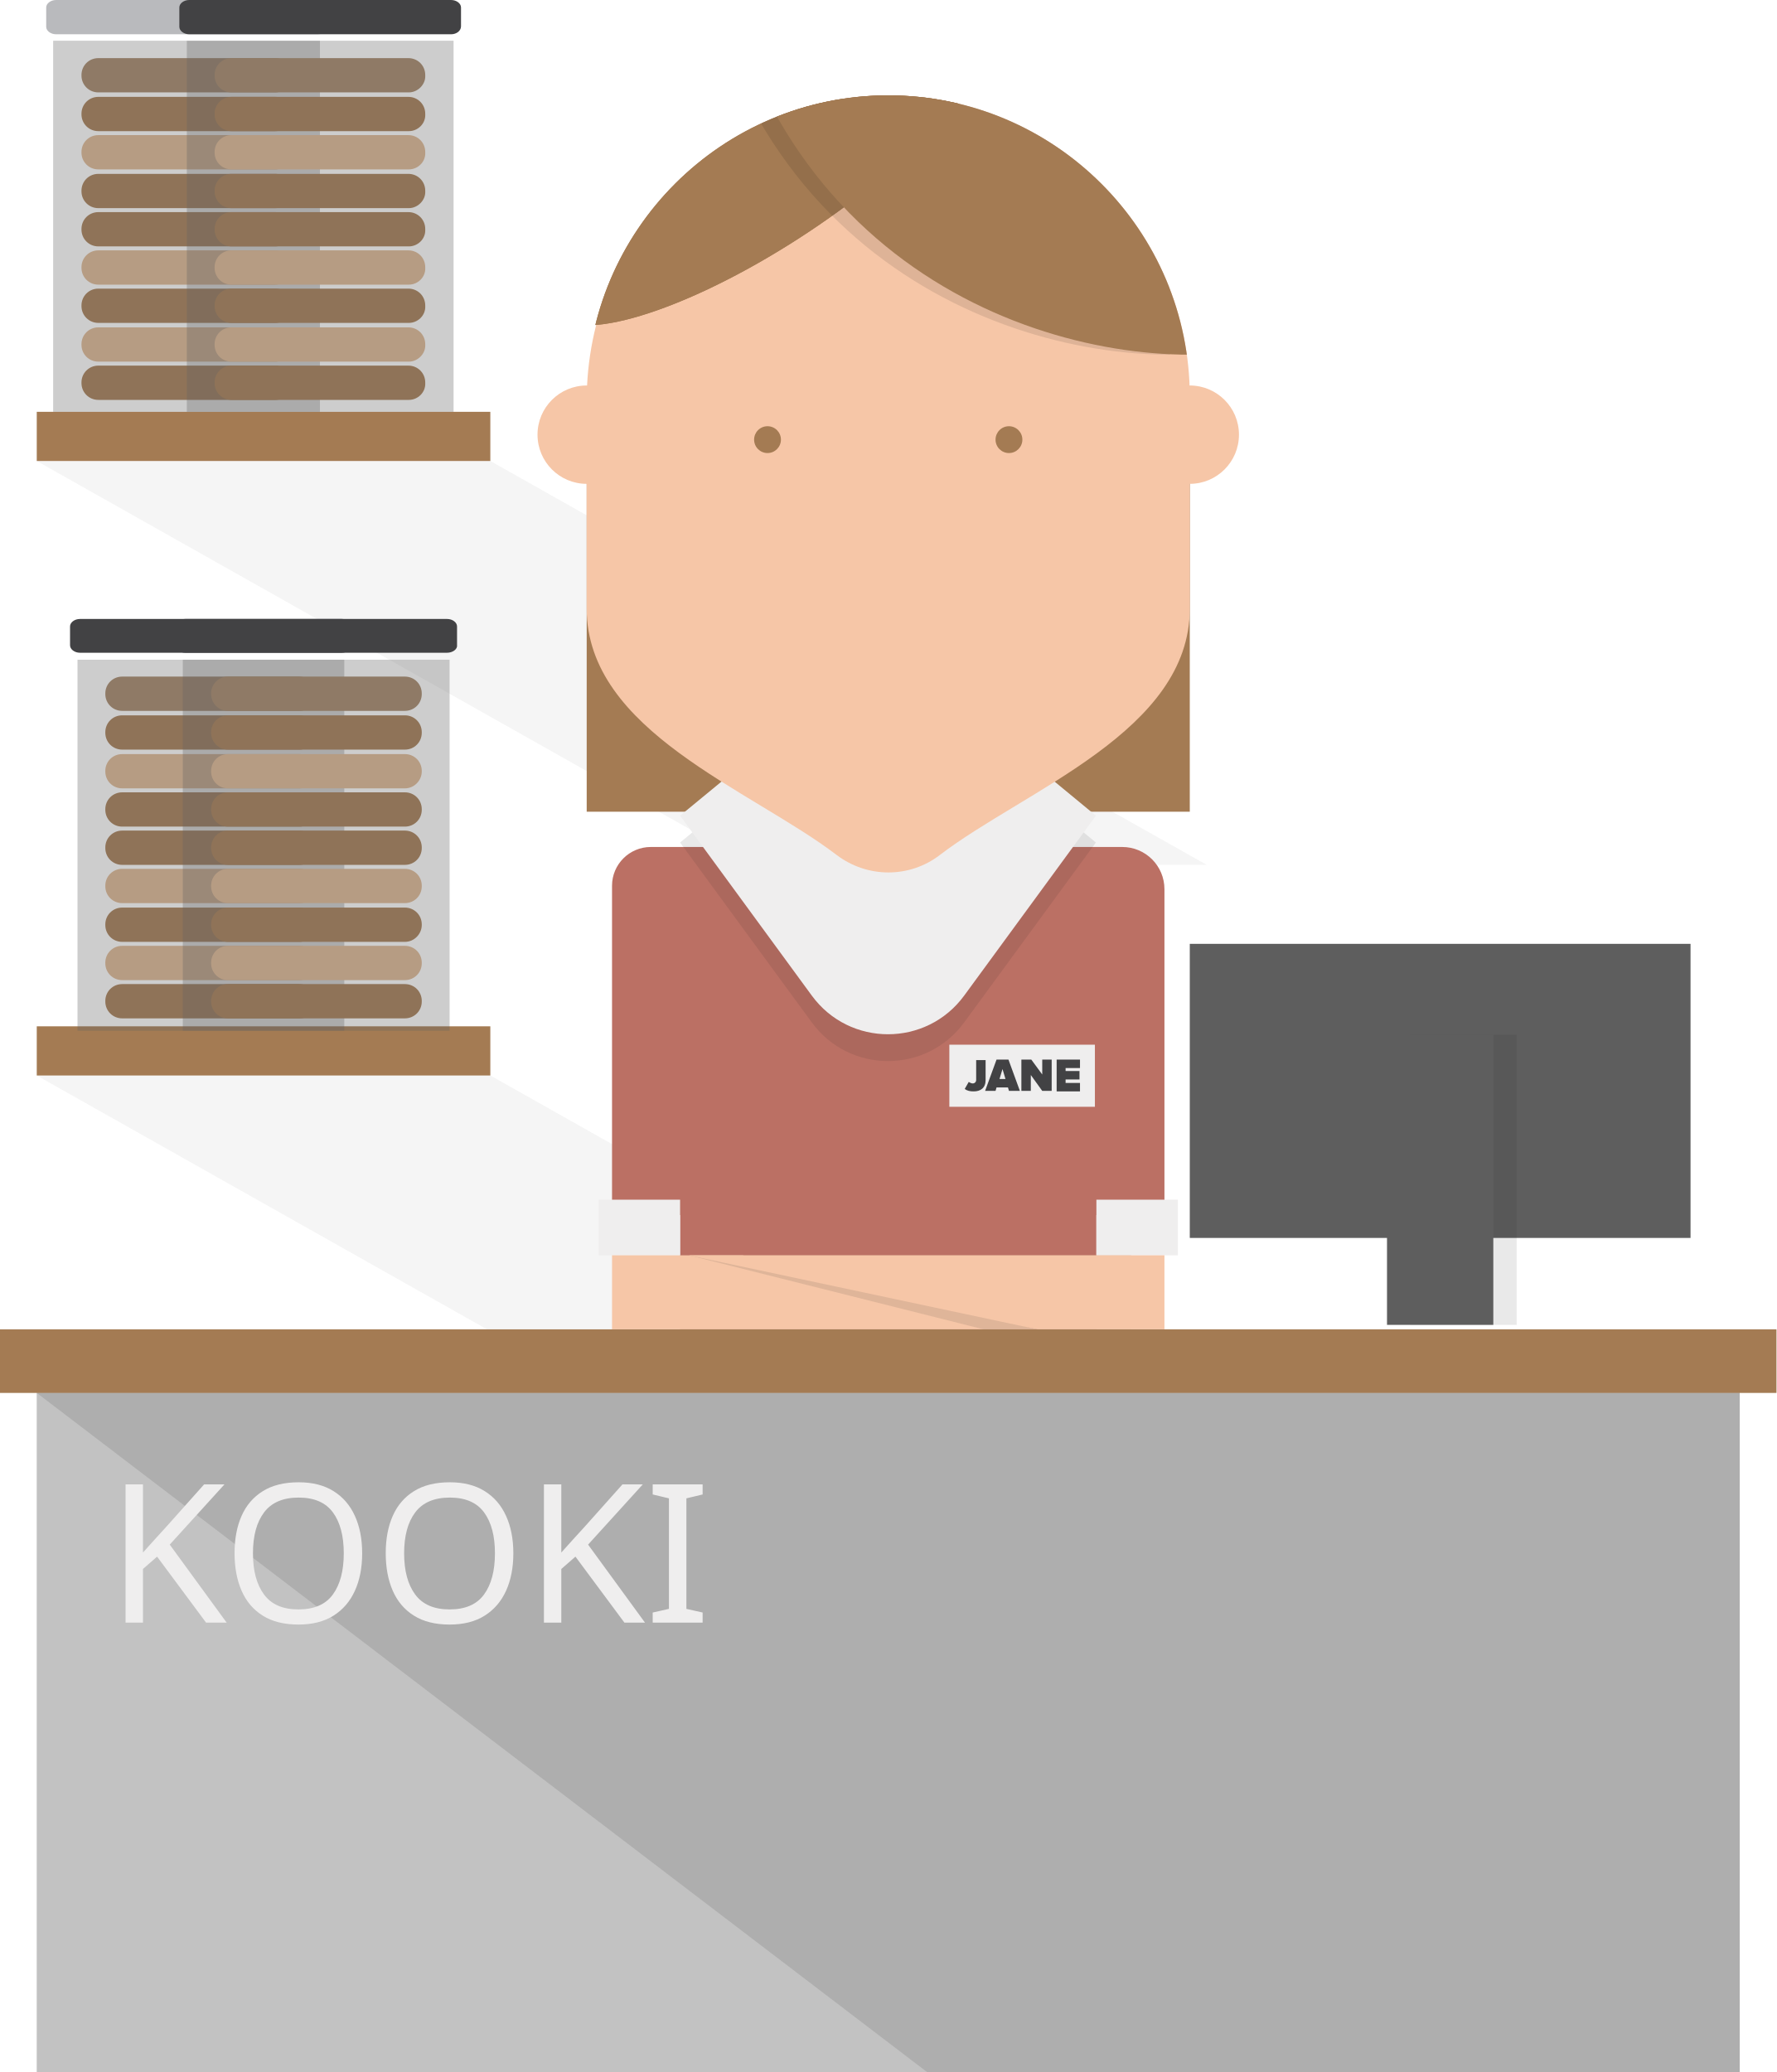
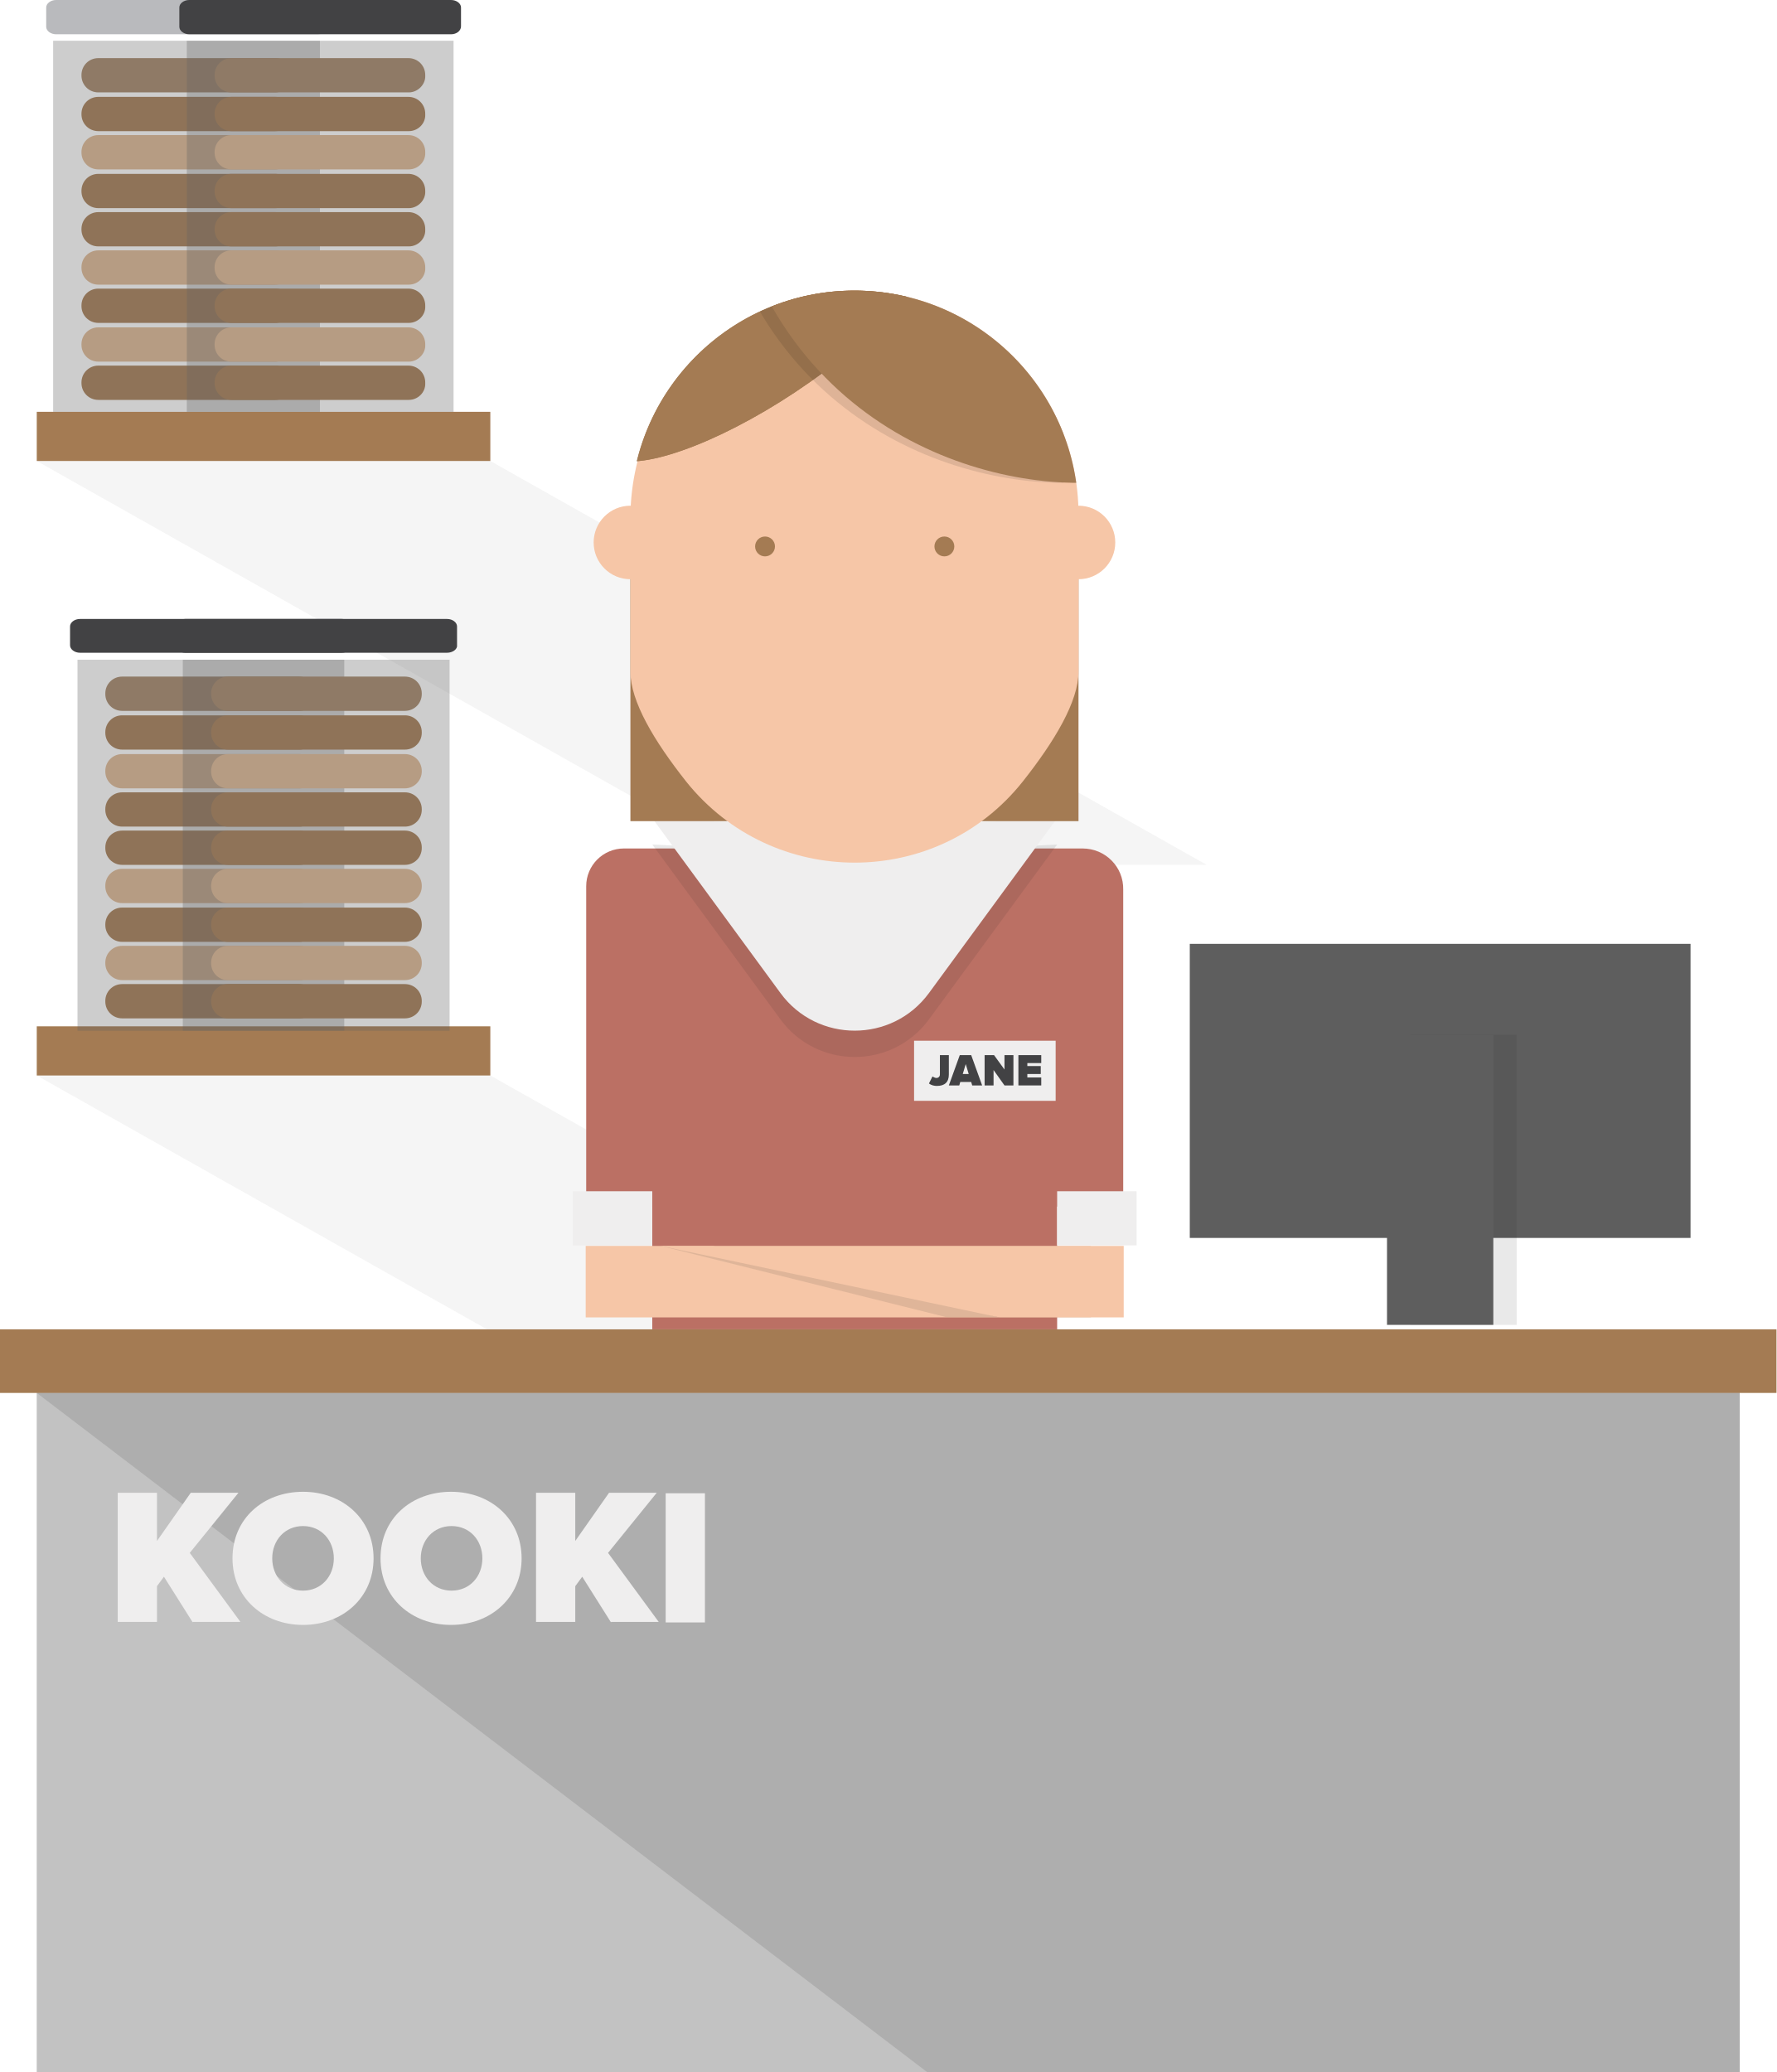
<svg xmlns="http://www.w3.org/2000/svg" xmlns:xlink="http://www.w3.org/1999/xlink" version="1.1" id="Layer_1" x="0px" y="0px" viewBox="0 0 357.6 417.1" enable-background="new 0 0 357.6 417.1" xml:space="preserve">
  <g>
    <polygon opacity="0.2" fill="#CCCCCC" points="242.9,174.1 151.6,174.1 7.4,92.8 98.7,92.8  " />
    <polygon opacity="0.2" fill="#CCCCCC" points="242.9,297.8 151.6,297.8 7.4,216.5 98.7,216.5  " />
-     <g>
-       <rect x="118.1" y="81.7" fill="#A47B53" width="121.4" height="81.7" />
-       <path fill="#BB7064" d="M225.9,170.5h-5.2h-83.8h0H131c-4.3,0-7.8,3.5-7.8,7.8v66.3h13.7v95.8h83.8v-95.8h13.7V179    C234.4,174.3,230.6,170.5,225.9,170.5z" />
-       <g>
-         <g opacity="0.1">
-           <path fill="#231F20" d="M178.8,135.1l-41.9,34.5l26.5,36.2c7.6,10.4,23.1,10.4,30.7,0l26.5-36.2L178.8,135.1z" />
-         </g>
-         <g>
-           <path fill="#EFEEEE" d="M178.8,129.7l-41.9,34.5l26.5,36.2c7.6,10.4,23.1,10.4,30.7,0l26.5-36.2L178.8,129.7z" />
-         </g>
-       </g>
-       <g>
-         <path fill="#F6C6A7" d="M189.2,172.1c-6.1,4.7-14.6,4.7-20.8,0c-17.3-13.2-50.3-24.9-50.3-49.6V80.7c0-33.5,26.8-61.2,60.2-61.5     c33.7-0.2,61.2,27,61.2,60.7v42.6C239.5,147.2,206.5,158.9,189.2,172.1z" />
-       </g>
-       <g>
-         <defs>
-           <path id="SVGID_1_" d="M178.8,180.1c-33.5,0-60.7-27.2-60.7-60.7V79.9c0-33.5,27.2-60.7,60.7-60.7s60.7,27.2,60.7,60.7v39.5      C239.5,153,212.3,180.1,178.8,180.1z" />
-         </defs>
-         <clipPath id="SVGID_2_">
-           <use xlink:href="#SVGID_1_" overflow="visible" />
-         </clipPath>
-         <g clip-path="url(#SVGID_2_)">
-           <defs>
-             <path id="SVGID_3_" d="M118.1,65.5c23.8,0,94.9-43.6,94.9-87.4s-57.6-13.9-57.6-13.9L101,26.8L118.1,65.5z" />
-           </defs>
-           <use xlink:href="#SVGID_3_" overflow="visible" fill="#A47B53" />
-           <clipPath id="SVGID_4_">
-             <use xlink:href="#SVGID_3_" overflow="visible" />
-           </clipPath>
-           <g clip-path="url(#SVGID_4_)">
-             <path fill="#A47B53" d="M178.8,171.4c-33.5,0-60.7-27.2-60.7-60.7V71.1c0-33.5,27.2-60.7,60.7-60.7s60.7,27.2,60.7,60.7v39.5       C239.5,144.2,212.3,171.4,178.8,171.4z" />
-           </g>
-         </g>
-         <g clip-path="url(#SVGID_2_)">
-           <g opacity="0.1">
-             <path fill="#010101" d="M235.5,71.4c-37.9,0-97.9-25.6-97.9-111.1s97.9,22.8,97.9,22.8V71.4z" />
-           </g>
-           <g>
-             <path fill="#A47B53" d="M239.5,71.4c-37.9,0-97.9-25.6-97.9-111.1s97.9,22.8,97.9,22.8V71.4z" />
-           </g>
-         </g>
-       </g>
-       <g>
-         <circle fill="#A47B53" cx="154.5" cy="88.5" r="2.7" />
-         <circle fill="#A47B53" cx="203.1" cy="88.5" r="2.7" />
-       </g>
-       <circle fill="#F6C6A7" cx="239.5" cy="87.5" r="9.9" />
-       <circle fill="#F6C6A7" cx="118.1" cy="87.5" r="9.9" />
-       <rect x="220.7" y="241.5" fill="#EFEEEE" width="16.4" height="11.2" />
-       <rect x="120.5" y="241.5" fill="#EFEEEE" width="16.4" height="11.2" />
-       <g>
-         <polygon fill="#F6C6A7" points="123.2,252.7 123.2,267.6 208.8,267.6 149.5,252.7    " />
-         <polygon opacity="0.48" fill="#C6A28A" points="138.7,252.7 198,267.6 227.7,267.6 227.7,252.7    " />
-         <polygon fill="#F6C6A7" points="138.7,252.7 208.8,267.6 234.4,267.6 234.4,252.7    " />
-       </g>
-       <rect x="7.4" y="267.6" fill="#EFEEEE" width="342.8" height="149.5" />
-       <rect x="7.4" y="274" fill="#C2C2C2" width="342.8" height="143.1" />
-       <polygon opacity="0.2" fill="#5E5E5E" points="350.2,417.1 186.6,417.1 7.4,280.4 350.2,280.4   " />
-       <rect x="0" y="267.6" fill="#A47B53" width="357.6" height="12.8" />
-     </g>
-     <rect x="239.5" y="190" fill="#5E5E5E" width="100.8" height="59.2" />
-     <g>
-       <g opacity="0.1">
-         <rect x="283.9" y="208.3" fill="#231F20" width="21.4" height="58.4" />
-       </g>
-       <g>
-         <rect x="279.2" y="208.3" fill="#5E5E5E" width="21.4" height="58.4" />
-       </g>
-     </g>
-     <g opacity="0.3">
-       <defs>
-         <rect id="SVGID_5_" x="7.4" y="280.4" opacity="0.3" width="342.8" height="136.7" />
-       </defs>
-       <clipPath id="SVGID_6_">
-         <use xlink:href="#SVGID_5_" overflow="visible" />
-       </clipPath>
-     </g>
-     <text transform="matrix(1 0 0 1 21.4978 326.6382)" fill="#EFEEEE" font-family="'ProximaNova-Black'" font-size="38.968">KOOKI</text>
    <g>
      <rect x="7.4" y="206.6" fill="#A47B53" width="91.3" height="9.9" />
      <g>
        <path fill="#424244" d="M68.8,131.4H16.1c-1.1,0-2-0.7-2-1.5v-3.8c0-0.8,0.9-1.5,2-1.5h52.7c1.1,0,2,0.7,2,1.5v3.8     C70.8,130.7,69.9,131.4,68.8,131.4z" />
        <path fill="#A47B53" d="M60.3,150.9H24.6c-1.9,0-3.4-1.5-3.4-3.4v-0.1c0-1.9,1.5-3.4,3.4-3.4h35.6c1.9,0,3.4,1.5,3.4,3.4v0.1     C63.7,149.4,62.1,150.9,60.3,150.9z" />
        <path fill="#A48668" d="M60.3,143.1H24.6c-1.9,0-3.4-1.5-3.4-3.4v-0.1c0-1.9,1.5-3.4,3.4-3.4h35.6c1.9,0,3.4,1.5,3.4,3.4v0.1     C63.7,141.6,62.1,143.1,60.3,143.1z" />
        <path fill="#DEB792" d="M60.3,158.7H24.6c-1.9,0-3.4-1.5-3.4-3.4v-0.1c0-1.9,1.5-3.4,3.4-3.4h35.6c1.9,0,3.4,1.5,3.4,3.4v0.1     C63.7,157.1,62.1,158.7,60.3,158.7z" />
        <path fill="#A47B53" d="M60.3,166.4H24.6c-1.9,0-3.4-1.5-3.4-3.4v-0.1c0-1.9,1.5-3.4,3.4-3.4h35.6c1.9,0,3.4,1.5,3.4,3.4v0.1     C63.7,164.9,62.1,166.4,60.3,166.4z" />
        <path fill="#A47B53" d="M60.3,174.1H24.6c-1.9,0-3.4-1.5-3.4-3.4v-0.1c0-1.9,1.5-3.4,3.4-3.4h35.6c1.9,0,3.4,1.5,3.4,3.4v0.1     C63.7,172.6,62.1,174.1,60.3,174.1z" />
        <path fill="#DEB792" d="M60.3,181.8H24.6c-1.9,0-3.4-1.5-3.4-3.4v-0.1c0-1.9,1.5-3.4,3.4-3.4h35.6c1.9,0,3.4,1.5,3.4,3.4v0.1     C63.7,180.3,62.1,181.8,60.3,181.8z" />
        <path fill="#A47B53" d="M60.3,189.6H24.6c-1.9,0-3.4-1.5-3.4-3.4v-0.1c0-1.9,1.5-3.4,3.4-3.4h35.6c1.9,0,3.4,1.5,3.4,3.4v0.1     C63.7,188,62.1,189.6,60.3,189.6z" />
        <path fill="#DEB792" d="M60.3,197.3H24.6c-1.9,0-3.4-1.5-3.4-3.4v-0.1c0-1.9,1.5-3.4,3.4-3.4h35.6c1.9,0,3.4,1.5,3.4,3.4v0.1     C63.7,195.8,62.1,197.3,60.3,197.3z" />
        <path fill="#A47B53" d="M60.3,205H24.6c-1.9,0-3.4-1.5-3.4-3.4v-0.1c0-1.9,1.5-3.4,3.4-3.4h35.6c1.9,0,3.4,1.5,3.4,3.4v0.1     C63.7,203.5,62.1,205,60.3,205z" />
        <rect x="15.6" y="132.8" opacity="0.32" fill="#616161" width="53.7" height="74.7" />
      </g>
      <g>
        <path fill="#424244" d="M90,131.4H37.3c-1.1,0-2-0.7-2-1.5v-3.8c0-0.8,0.9-1.5,2-1.5H90c1.1,0,2,0.7,2,1.5v3.8     C92.1,130.7,91.1,131.4,90,131.4z" />
        <path fill="#A47B53" d="M81.5,150.9H45.9c-1.9,0-3.4-1.5-3.4-3.4v-0.1c0-1.9,1.5-3.4,3.4-3.4h35.6c1.9,0,3.4,1.5,3.4,3.4v0.1     C84.9,149.4,83.4,150.9,81.5,150.9z" />
        <path fill="#A48668" d="M81.5,143.1H45.9c-1.9,0-3.4-1.5-3.4-3.4v-0.1c0-1.9,1.5-3.4,3.4-3.4h35.6c1.9,0,3.4,1.5,3.4,3.4v0.1     C84.9,141.6,83.4,143.1,81.5,143.1z" />
        <path fill="#DEB792" d="M81.5,158.7H45.9c-1.9,0-3.4-1.5-3.4-3.4v-0.1c0-1.9,1.5-3.4,3.4-3.4h35.6c1.9,0,3.4,1.5,3.4,3.4v0.1     C84.9,157.1,83.4,158.7,81.5,158.7z" />
        <path fill="#A47B53" d="M81.5,166.4H45.9c-1.9,0-3.4-1.5-3.4-3.4v-0.1c0-1.9,1.5-3.4,3.4-3.4h35.6c1.9,0,3.4,1.5,3.4,3.4v0.1     C84.9,164.9,83.4,166.4,81.5,166.4z" />
        <path fill="#A47B53" d="M81.5,174.1H45.9c-1.9,0-3.4-1.5-3.4-3.4v-0.1c0-1.9,1.5-3.4,3.4-3.4h35.6c1.9,0,3.4,1.5,3.4,3.4v0.1     C84.9,172.6,83.4,174.1,81.5,174.1z" />
        <path fill="#DEB792" d="M81.5,181.8H45.9c-1.9,0-3.4-1.5-3.4-3.4v-0.1c0-1.9,1.5-3.4,3.4-3.4h35.6c1.9,0,3.4,1.5,3.4,3.4v0.1     C84.9,180.3,83.4,181.8,81.5,181.8z" />
        <path fill="#A47B53" d="M81.5,189.6H45.9c-1.9,0-3.4-1.5-3.4-3.4v-0.1c0-1.9,1.5-3.4,3.4-3.4h35.6c1.9,0,3.4,1.5,3.4,3.4v0.1     C84.9,188,83.4,189.6,81.5,189.6z" />
        <path fill="#DEB792" d="M81.5,197.3H45.9c-1.9,0-3.4-1.5-3.4-3.4v-0.1c0-1.9,1.5-3.4,3.4-3.4h35.6c1.9,0,3.4,1.5,3.4,3.4v0.1     C84.9,195.8,83.4,197.3,81.5,197.3z" />
        <path fill="#A47B53" d="M81.5,205H45.9c-1.9,0-3.4-1.5-3.4-3.4v-0.1c0-1.9,1.5-3.4,3.4-3.4h35.6c1.9,0,3.4,1.5,3.4,3.4v0.1     C84.9,203.5,83.4,205,81.5,205z" />
        <rect x="36.8" y="132.8" opacity="0.32" fill="#616161" width="53.7" height="74.7" />
      </g>
    </g>
    <g>
      <rect x="7.4" y="82.9" fill="#A47B53" width="91.3" height="9.9" />
      <g>
        <path fill="#B9BABD" d="M63.9,6.9H11.3c-1.1,0-2-0.7-2-1.5V1.5c0-0.8,0.9-1.5,2-1.5h52.7c1.1,0,2,0.7,2,1.5v3.8     C66,6.2,65.1,6.9,63.9,6.9z" />
        <path fill="#A47B53" d="M55.4,26.4H19.8c-1.9,0-3.4-1.5-3.4-3.4v-0.1c0-1.9,1.5-3.4,3.4-3.4h35.6c1.9,0,3.4,1.5,3.4,3.4V23     C58.8,24.9,57.3,26.4,55.4,26.4z" />
        <path fill="#A48668" d="M55.4,18.6H19.8c-1.9,0-3.4-1.5-3.4-3.4v-0.1c0-1.9,1.5-3.4,3.4-3.4h35.6c1.9,0,3.4,1.5,3.4,3.4v0.1     C58.8,17,57.3,18.6,55.4,18.6z" />
        <path fill="#DEB792" d="M55.4,34.1H19.8c-1.9,0-3.4-1.5-3.4-3.4v-0.1c0-1.9,1.5-3.4,3.4-3.4h35.6c1.9,0,3.4,1.5,3.4,3.4v0.1     C58.8,32.6,57.3,34.1,55.4,34.1z" />
        <path fill="#A47B53" d="M55.4,41.9H19.8c-1.9,0-3.4-1.5-3.4-3.4v-0.1c0-1.9,1.5-3.4,3.4-3.4h35.6c1.9,0,3.4,1.5,3.4,3.4v0.1     C58.8,40.3,57.3,41.9,55.4,41.9z" />
        <path fill="#A47B53" d="M55.4,49.6H19.8c-1.9,0-3.4-1.5-3.4-3.4v-0.1c0-1.9,1.5-3.4,3.4-3.4h35.6c1.9,0,3.4,1.5,3.4,3.4v0.1     C58.8,48.1,57.3,49.6,55.4,49.6z" />
        <path fill="#DEB792" d="M55.4,57.3H19.8c-1.9,0-3.4-1.5-3.4-3.4v-0.1c0-1.9,1.5-3.4,3.4-3.4h35.6c1.9,0,3.4,1.5,3.4,3.4v0.1     C58.8,55.8,57.3,57.3,55.4,57.3z" />
        <path fill="#A47B53" d="M55.4,65H19.8c-1.9,0-3.4-1.5-3.4-3.4v-0.1c0-1.9,1.5-3.4,3.4-3.4h35.6c1.9,0,3.4,1.5,3.4,3.4v0.1     C58.8,63.5,57.3,65,55.4,65z" />
        <path fill="#DEB792" d="M55.4,72.8H19.8c-1.9,0-3.4-1.5-3.4-3.4v-0.1c0-1.9,1.5-3.4,3.4-3.4h35.6c1.9,0,3.4,1.5,3.4,3.4v0.1     C58.8,71.2,57.3,72.8,55.4,72.8z" />
        <path fill="#A47B53" d="M55.4,80.5H19.8c-1.9,0-3.4-1.5-3.4-3.4V77c0-1.9,1.5-3.4,3.4-3.4h35.6c1.9,0,3.4,1.5,3.4,3.4v0.1     C58.8,79,57.3,80.5,55.4,80.5z" />
        <rect x="10.7" y="8.2" opacity="0.32" fill="#616161" width="53.7" height="74.7" />
      </g>
      <g>
        <path fill="#424244" d="M90.8,6.9H38.1c-1.1,0-2-0.7-2-1.5V1.5c0-0.8,0.9-1.5,2-1.5h52.7c1.1,0,2,0.7,2,1.5v3.8     C92.8,6.2,91.9,6.9,90.8,6.9z" />
        <path fill="#A47B53" d="M82.3,26.4H46.6c-1.9,0-3.4-1.5-3.4-3.4v-0.1c0-1.9,1.5-3.4,3.4-3.4h35.6c1.9,0,3.4,1.5,3.4,3.4V23     C85.7,24.9,84.1,26.4,82.3,26.4z" />
        <path fill="#A48668" d="M82.3,18.6H46.6c-1.9,0-3.4-1.5-3.4-3.4v-0.1c0-1.9,1.5-3.4,3.4-3.4h35.6c1.9,0,3.4,1.5,3.4,3.4v0.1     C85.7,17,84.1,18.6,82.3,18.6z" />
        <path fill="#DEB792" d="M82.3,34.1H46.6c-1.9,0-3.4-1.5-3.4-3.4v-0.1c0-1.9,1.5-3.4,3.4-3.4h35.6c1.9,0,3.4,1.5,3.4,3.4v0.1     C85.7,32.6,84.1,34.1,82.3,34.1z" />
        <path fill="#A47B53" d="M82.3,41.9H46.6c-1.9,0-3.4-1.5-3.4-3.4v-0.1c0-1.9,1.5-3.4,3.4-3.4h35.6c1.9,0,3.4,1.5,3.4,3.4v0.1     C85.7,40.3,84.1,41.9,82.3,41.9z" />
        <path fill="#A47B53" d="M82.3,49.6H46.6c-1.9,0-3.4-1.5-3.4-3.4v-0.1c0-1.9,1.5-3.4,3.4-3.4h35.6c1.9,0,3.4,1.5,3.4,3.4v0.1     C85.7,48.1,84.1,49.6,82.3,49.6z" />
        <path fill="#DEB792" d="M82.3,57.3H46.6c-1.9,0-3.4-1.5-3.4-3.4v-0.1c0-1.9,1.5-3.4,3.4-3.4h35.6c1.9,0,3.4,1.5,3.4,3.4v0.1     C85.7,55.8,84.1,57.3,82.3,57.3z" />
        <path fill="#A47B53" d="M82.3,65H46.6c-1.9,0-3.4-1.5-3.4-3.4v-0.1c0-1.9,1.5-3.4,3.4-3.4h35.6c1.9,0,3.4,1.5,3.4,3.4v0.1     C85.7,63.5,84.1,65,82.3,65z" />
        <path fill="#DEB792" d="M82.3,72.8H46.6c-1.9,0-3.4-1.5-3.4-3.4v-0.1c0-1.9,1.5-3.4,3.4-3.4h35.6c1.9,0,3.4,1.5,3.4,3.4v0.1     C85.7,71.2,84.1,72.8,82.3,72.8z" />
        <path fill="#A47B53" d="M82.3,80.5H46.6c-1.9,0-3.4-1.5-3.4-3.4V77c0-1.9,1.5-3.4,3.4-3.4h35.6c1.9,0,3.4,1.5,3.4,3.4v0.1     C85.7,79,84.1,80.5,82.3,80.5z" />
        <rect x="37.6" y="8.2" opacity="0.32" fill="#616161" width="53.7" height="74.7" />
      </g>
    </g>
    <g>
      <g>
-         <path fill="#010101" d="M194.2,219.2l0.8-1.4c0.2,0.1,0.5,0.3,0.8,0.3c0.4,0,0.7-0.3,0.7-0.7v-4h1.9v4c0,1.6-1,2.3-2.4,2.3     C195.3,219.7,194.7,219.6,194.2,219.2z" />
-         <path fill="#010101" d="M203.1,219.6l-0.2-0.7h-2.3l-0.2,0.7h-2.1l2.3-6.3h2.4l2.3,6.3H203.1z M201.8,215.2l-0.6,2h1.2     L201.8,215.2z" />
-         <path fill="#010101" d="M209.8,219.6l-2.3-3.2v3.2h-1.9v-6.3h2l2.2,3v-3h1.9v6.3H209.8z" />
-         <path fill="#010101" d="M212.7,219.6v-6.3h4.7v1.7h-2.9v0.6h2.8v1.7h-2.8v0.7h2.9v1.7H212.7z" />
+         <path fill="#BB7064" d="M217.9,170.8h-5.1h-81.5h0h-5.7c-4.2,0-7.6,3.4-7.6,7.6v64.5h13.3v40.4h81.5v-40.4h13.3v-63.8     C226.2,174.5,222.5,170.8,217.9,170.8z" />
+         <g>
+           <g>
+             <g opacity="0.1">
+               <path fill="#231F20" d="M172.1,172.1l-40.8-2.1l25.8,35.2c7.4,10.1,22.5,10.1,29.9,0l25.8-35.2L172.1,172.1z" />
+             </g>
+             <g>
+               <path fill="#EFEEEE" d="M172.1,166.8l-40.8-2.1l25.8,35.2c7.4,10.1,22.5,10.1,29.9,0l25.8-35.2L172.1,166.8z" />
+             </g>
+           </g>
+         </g>
+         <g>
+           <rect x="126.9" y="111.4" fill="#A47B53" width="90.2" height="53.9" />
+           <path fill="#F6C6A7" d="M205.9,157.3c-17.3,21.8-50.4,21.8-67.8,0c-6.4-8.1-11.2-16.1-11.2-22.1v-30.9      c0-24.7,19.6-45.4,44.3-45.8c25.3-0.4,45.9,19.9,45.9,45.1v31.6C217.1,141.2,212.3,149.2,205.9,157.3z" />
+           <g>
+             <defs>
+               <path id="SVGID_7_" d="M172,178.1c-24.9,0-45.1-20.2-45.1-45.1v-29.4c0-24.9,20.2-45.1,45.1-45.1s45.1,20.2,45.1,45.1" />
+             </defs>
+             <clipPath id="SVGID_1_">
+               <use xlink:href="#SVGID_7_" overflow="visible" />
+             </clipPath>
+             <g clip-path="url(#SVGID_1_)">
+               <defs>
+                 <path id="SVGID_9_" d="M126.9,92.9c17.7,0,70.5-32.4,70.5-65s-42.8-10.3-42.8-10.3l-40.4,46.5L126.9,92.9z" />
+               </defs>
+               <use xlink:href="#SVGID_9_" overflow="visible" fill="#A47B53" />
+               <clipPath id="SVGID_2_">
+                 <use xlink:href="#SVGID_9_" overflow="visible" />
+               </clipPath>
+               <path clip-path="url(#SVGID_2_)" fill="#A47B53" d="M172,171.5c-24.9,0-45.1-20.2-45.1-45.1V97.1c0-24.9,20.2-45.1,45.1-45.1        s45.1,20.2,45.1,45.1v29.4C217.1,151.4,196.9,171.5,172,171.5z" />
+             </g>
+             <g clip-path="url(#SVGID_1_)">
+               <g opacity="0.1">
+                 <path fill="#010101" d="M214.1,97.2c-28.1,0-72.8-19-72.8-82.5s72.8,16.9,72.8,16.9V97.2z" />
+               </g>
+               <g>
+                 <path fill="#A47B53" d="M217.1,97.2c-28.1,0-72.8-19-72.8-82.5s72.8,16.9,72.8,16.9V97.2z" />
+               </g>
+             </g>
+           </g>
+           <g>
+             <circle fill="#A47B53" cx="154" cy="110" r="2" />
+             <circle fill="#A47B53" cx="190.1" cy="110" r="2" />
+           </g>
+           <circle fill="#F6C6A7" cx="217.1" cy="109.2" r="7.4" />
+           <circle fill="#F6C6A7" cx="126.9" cy="109.2" r="7.4" />
+         </g>
+         <rect x="212.8" y="239.8" fill="#EFEEEE" width="16" height="10.9" />
+         <rect x="115.3" y="239.8" fill="#EFEEEE" width="16" height="10.9" />
+         <g>
+           <polygon fill="#F6C6A7" points="117.9,250.8 117.9,265.2 201.2,265.2 143.5,250.8     " />
+           <polygon opacity="0.48" fill="#C6A28A" points="133,250.8 190.7,265.2 219.6,265.2 219.6,250.8     " />
+           <polygon fill="#F6C6A7" points="133,250.8 201.2,265.2 226.2,265.2 226.2,250.8     " />
+         </g>
+         <g>
+           <g>
+             <path fill="#010101" d="M187,218.1l0.7-1.4c0.2,0.1,0.5,0.3,0.8,0.3c0.4,0,0.7-0.3,0.7-0.7v-3.9h1.8v3.9c0,1.6-0.9,2.3-2.4,2.3       C188.1,218.6,187.5,218.5,187,218.1z" />
+             <path fill="#010101" d="M195.7,218.5l-0.2-0.7h-2.2l-0.2,0.7H191l2.2-6.1h2.3l2.2,6.1H195.7z M194.4,214.2l-0.6,2h1.2       L194.4,214.2z" />
+             <path fill="#010101" d="M202.2,218.5l-2.2-3.1v3.1h-1.8v-6.1h1.9l2.1,2.9v-2.9h1.8v6.1H202.2z" />
+             <path fill="#010101" d="M205,218.5v-6.1h4.6v1.6h-2.8v0.6h2.7v1.6h-2.7v0.7h2.8v1.6H205z" />
+           </g>
+           <g>
+             <rect x="184" y="209.5" fill="#EFEEEE" width="28.5" height="12.1" />
+           </g>
+           <g>
+             <path fill="#424244" d="M187,218.1l0.7-1.4c0.2,0.1,0.5,0.3,0.8,0.3c0.4,0,0.7-0.3,0.7-0.7v-3.9h1.8v3.9c0,1.6-0.9,2.3-2.4,2.3       C188.1,218.6,187.5,218.5,187,218.1z" />
+             <path fill="#424244" d="M195.7,218.5l-0.2-0.7h-2.2l-0.2,0.7H191l2.2-6.1h2.3l2.2,6.1H195.7z M194.4,214.2l-0.6,2h1.2       L194.4,214.2z" />
+             <path fill="#424244" d="M202.2,218.5l-2.2-3.1v3.1h-1.8v-6.1h1.9l2.1,2.9v-2.9h1.8v6.1H202.2z" />
+             <path fill="#424244" d="M205,218.5v-6.1h4.6v1.6h-2.8v0.6h2.7v1.6h-2.7v0.7h2.8v1.6H205z" />
+           </g>
+         </g>
+       </g>
+     </g>
+     <g>
+       <g>
+         <rect x="7.4" y="267.6" fill="#EFEEEE" width="342.8" height="149.5" />
+         <rect x="7.4" y="274" fill="#C2C2C2" width="342.8" height="143.1" />
+         <polygon opacity="0.2" fill="#5E5E5E" points="350.2,417.1 186.6,417.1 7.4,280.4 350.2,280.4    " />
+         <rect x="0" y="267.6" fill="#A47B53" width="357.6" height="12.8" />
+         <rect x="239.5" y="190" fill="#5E5E5E" width="100.8" height="59.2" />
+         <g>
+           <g opacity="0.1">
+             <rect x="283.9" y="208.3" fill="#231F20" width="21.4" height="58.4" />
+           </g>
+           <g>
+             <rect x="279.2" y="208.3" fill="#5E5E5E" width="21.4" height="58.4" />
+           </g>
+         </g>
+         <g opacity="0.3">
+           <defs>
+             <rect id="SVGID_11_" x="7.4" y="280.4" opacity="0.3" width="342.8" height="136.7" />
+           </defs>
+           <clipPath id="SVGID_3_">
+             <use xlink:href="#SVGID_11_" overflow="visible" />
+           </clipPath>
+         </g>
      </g>
      <g>
-         <rect x="191.1" y="210.3" fill="#EFEEEE" width="29.3" height="12.5" />
-       </g>
-       <g>
-         <path fill="#424244" d="M194.2,219.2l0.8-1.4c0.2,0.1,0.5,0.3,0.8,0.3c0.4,0,0.7-0.3,0.7-0.7v-4h1.9v4c0,1.6-1,2.3-2.4,2.3     C195.3,219.7,194.7,219.6,194.2,219.2z" />
-         <path fill="#424244" d="M203.1,219.6l-0.2-0.7h-2.3l-0.2,0.7h-2.1l2.3-6.3h2.4l2.3,6.3H203.1z M201.8,215.2l-0.6,2h1.2     L201.8,215.2z" />
-         <path fill="#424244" d="M209.8,219.6l-2.3-3.2v3.2h-1.9v-6.3h2l2.2,3v-3h1.9v6.3H209.8z" />
-         <path fill="#424244" d="M212.7,219.6v-6.3h4.7v1.7h-2.9v0.6h2.8v1.7h-2.8v0.7h2.9v1.7H212.7z" />
+         <path fill="#EFEEEE" d="M38.8,326.6l-5.8-9.2l-1.4,1.9v7.2h-7.9v-26h7.9v9.7l6.8-9.7h9.6l-9.8,12.1l10.2,13.9H38.8z" />
+         <path fill="#EFEEEE" d="M46.8,313.7c0-8,6.2-13.4,14.2-13.4s14.2,5.5,14.2,13.4S69,327.1,61,327.1S46.8,321.6,46.8,313.7z      M67.2,313.7c0-3.6-2.5-6.5-6.2-6.5s-6.2,2.9-6.2,6.5c0,3.6,2.5,6.5,6.2,6.5S67.2,317.3,67.2,313.7z" />
+         <path fill="#EFEEEE" d="M76.6,313.7c0-8,6.2-13.4,14.2-13.4s14.2,5.5,14.2,13.4s-6.2,13.4-14.2,13.4S76.6,321.6,76.6,313.7z      M97.1,313.7c0-3.6-2.5-6.5-6.2-6.5s-6.2,2.9-6.2,6.5c0,3.6,2.5,6.5,6.2,6.5S97.1,317.3,97.1,313.7z" />
+         <path fill="#EFEEEE" d="M123,326.6l-5.8-9.2l-1.4,1.9v7.2h-7.9v-26h7.9v9.7l6.8-9.7h9.6l-9.8,12.1l10.2,13.9H123z" />
+         <path fill="#EFEEEE" d="M134,326.6v-26h7.9v26H134z" />
      </g>
    </g>
  </g>
</svg>
